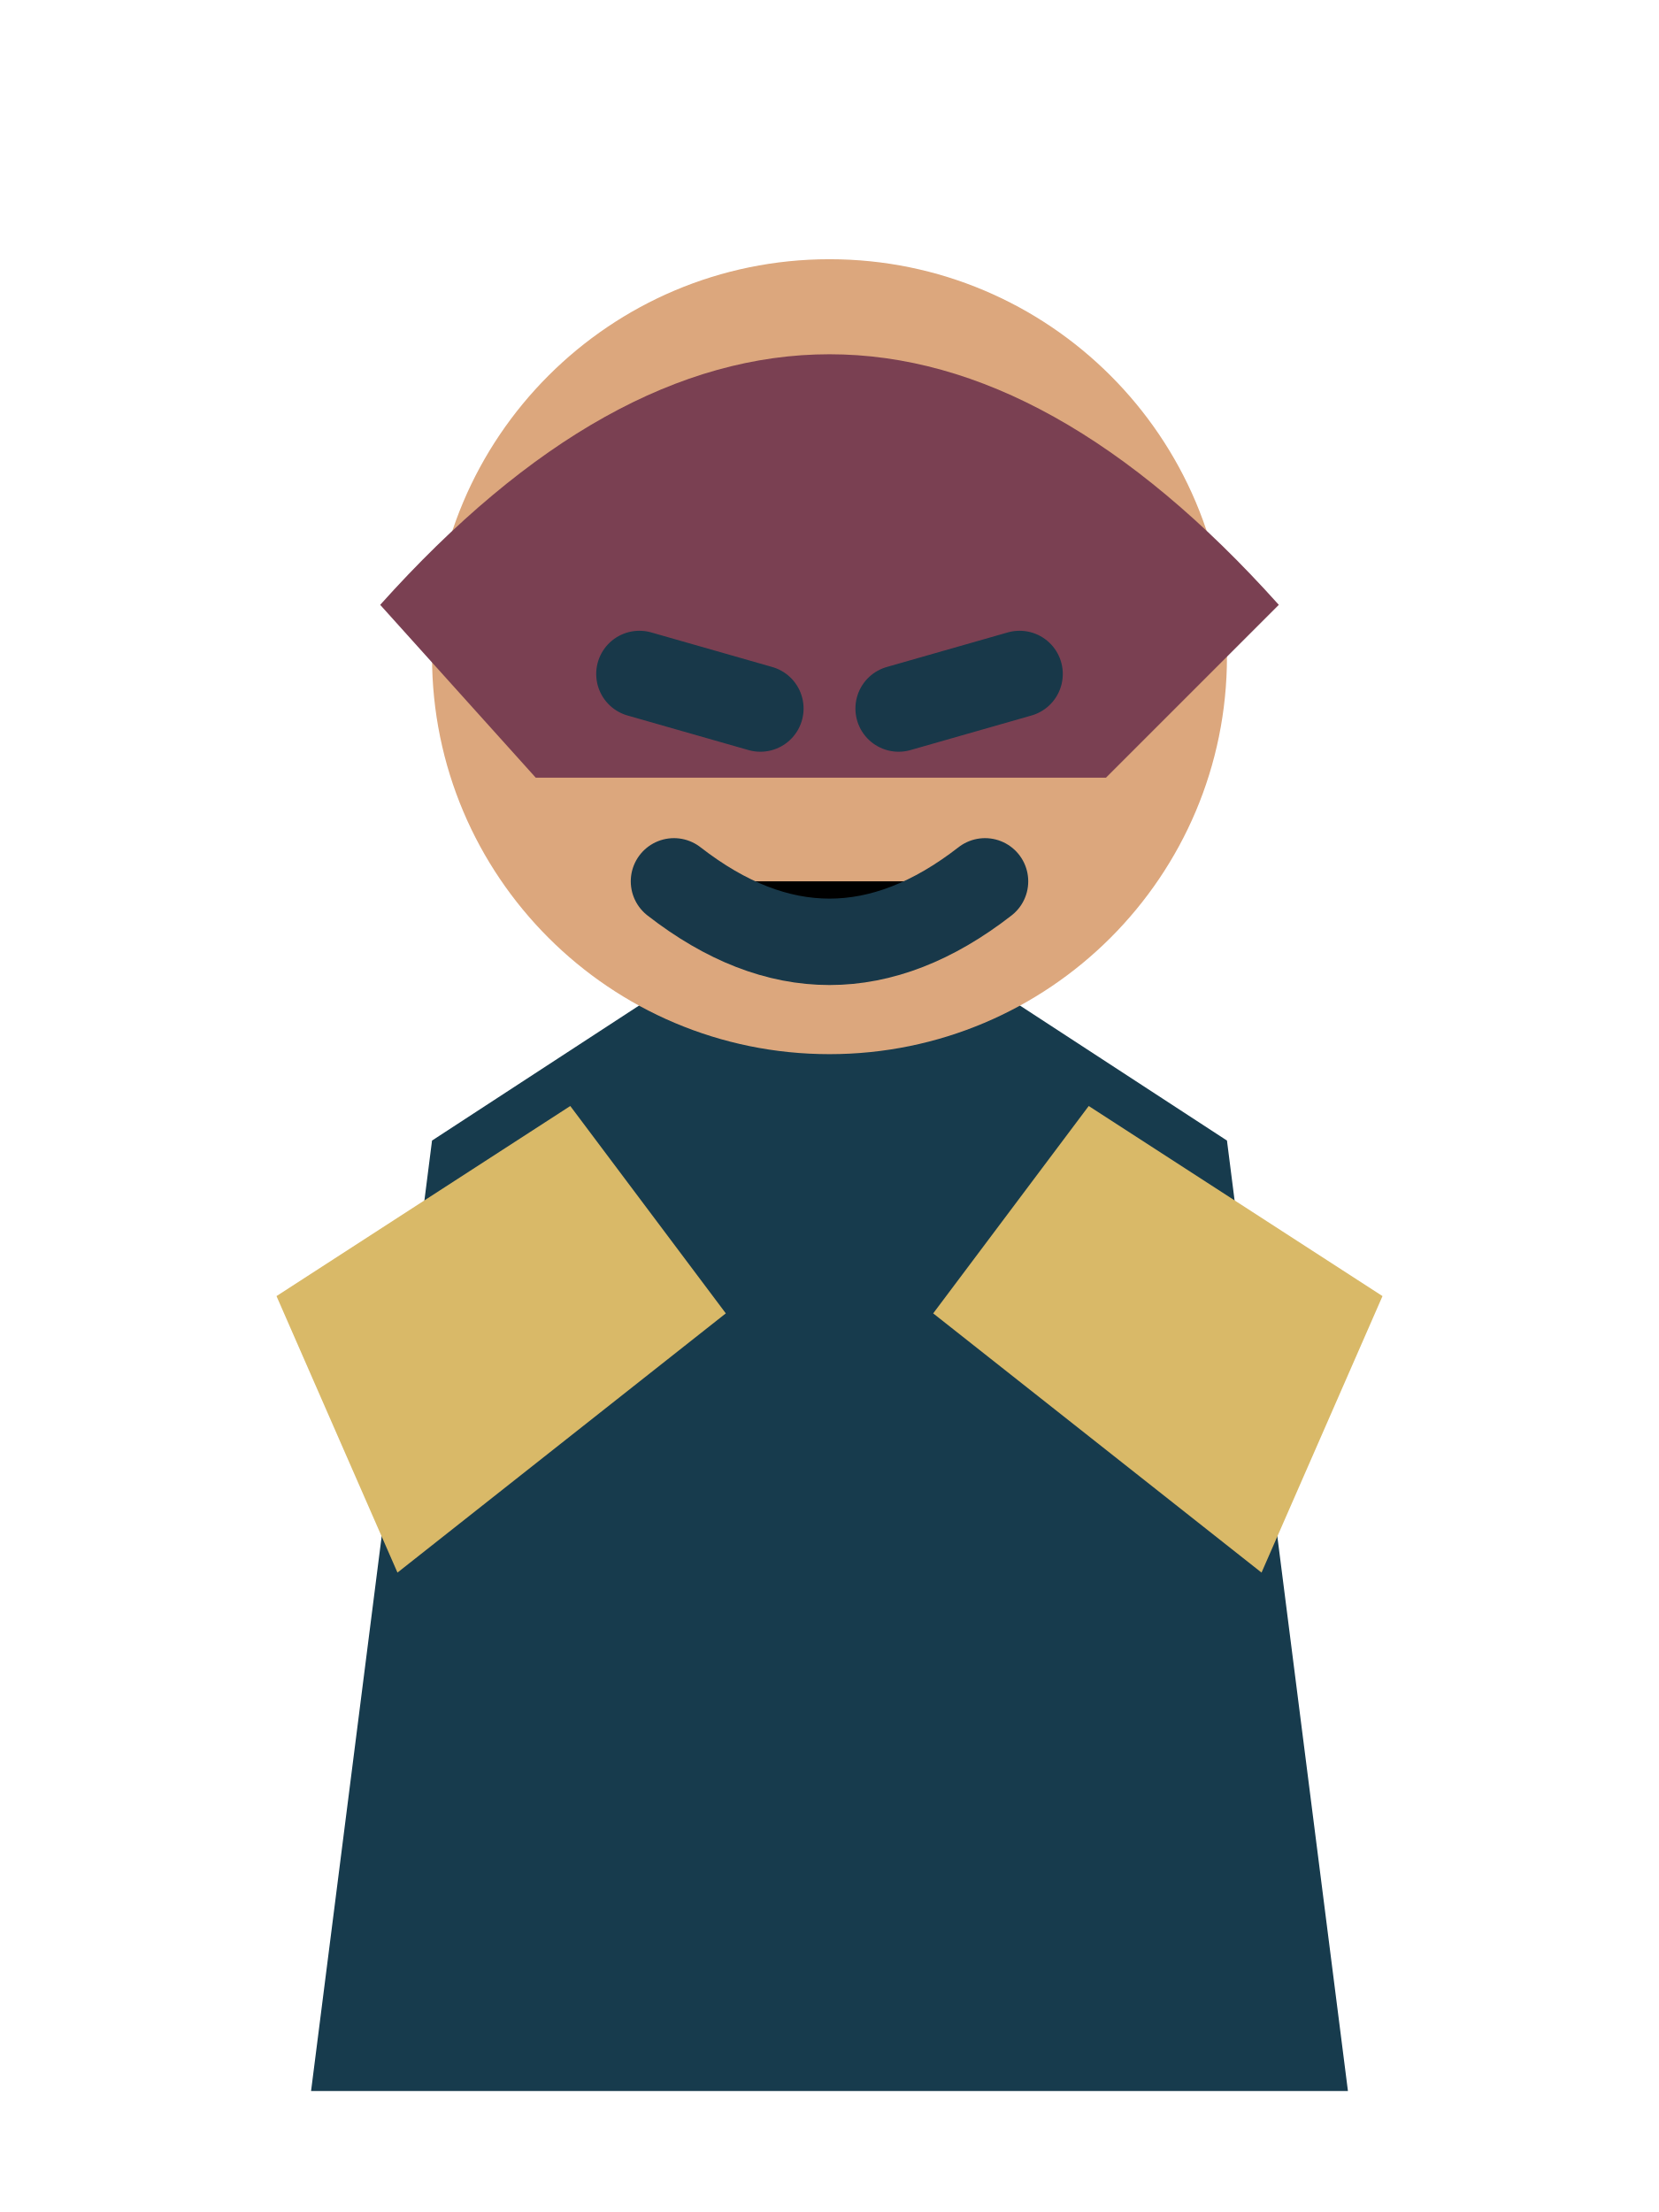
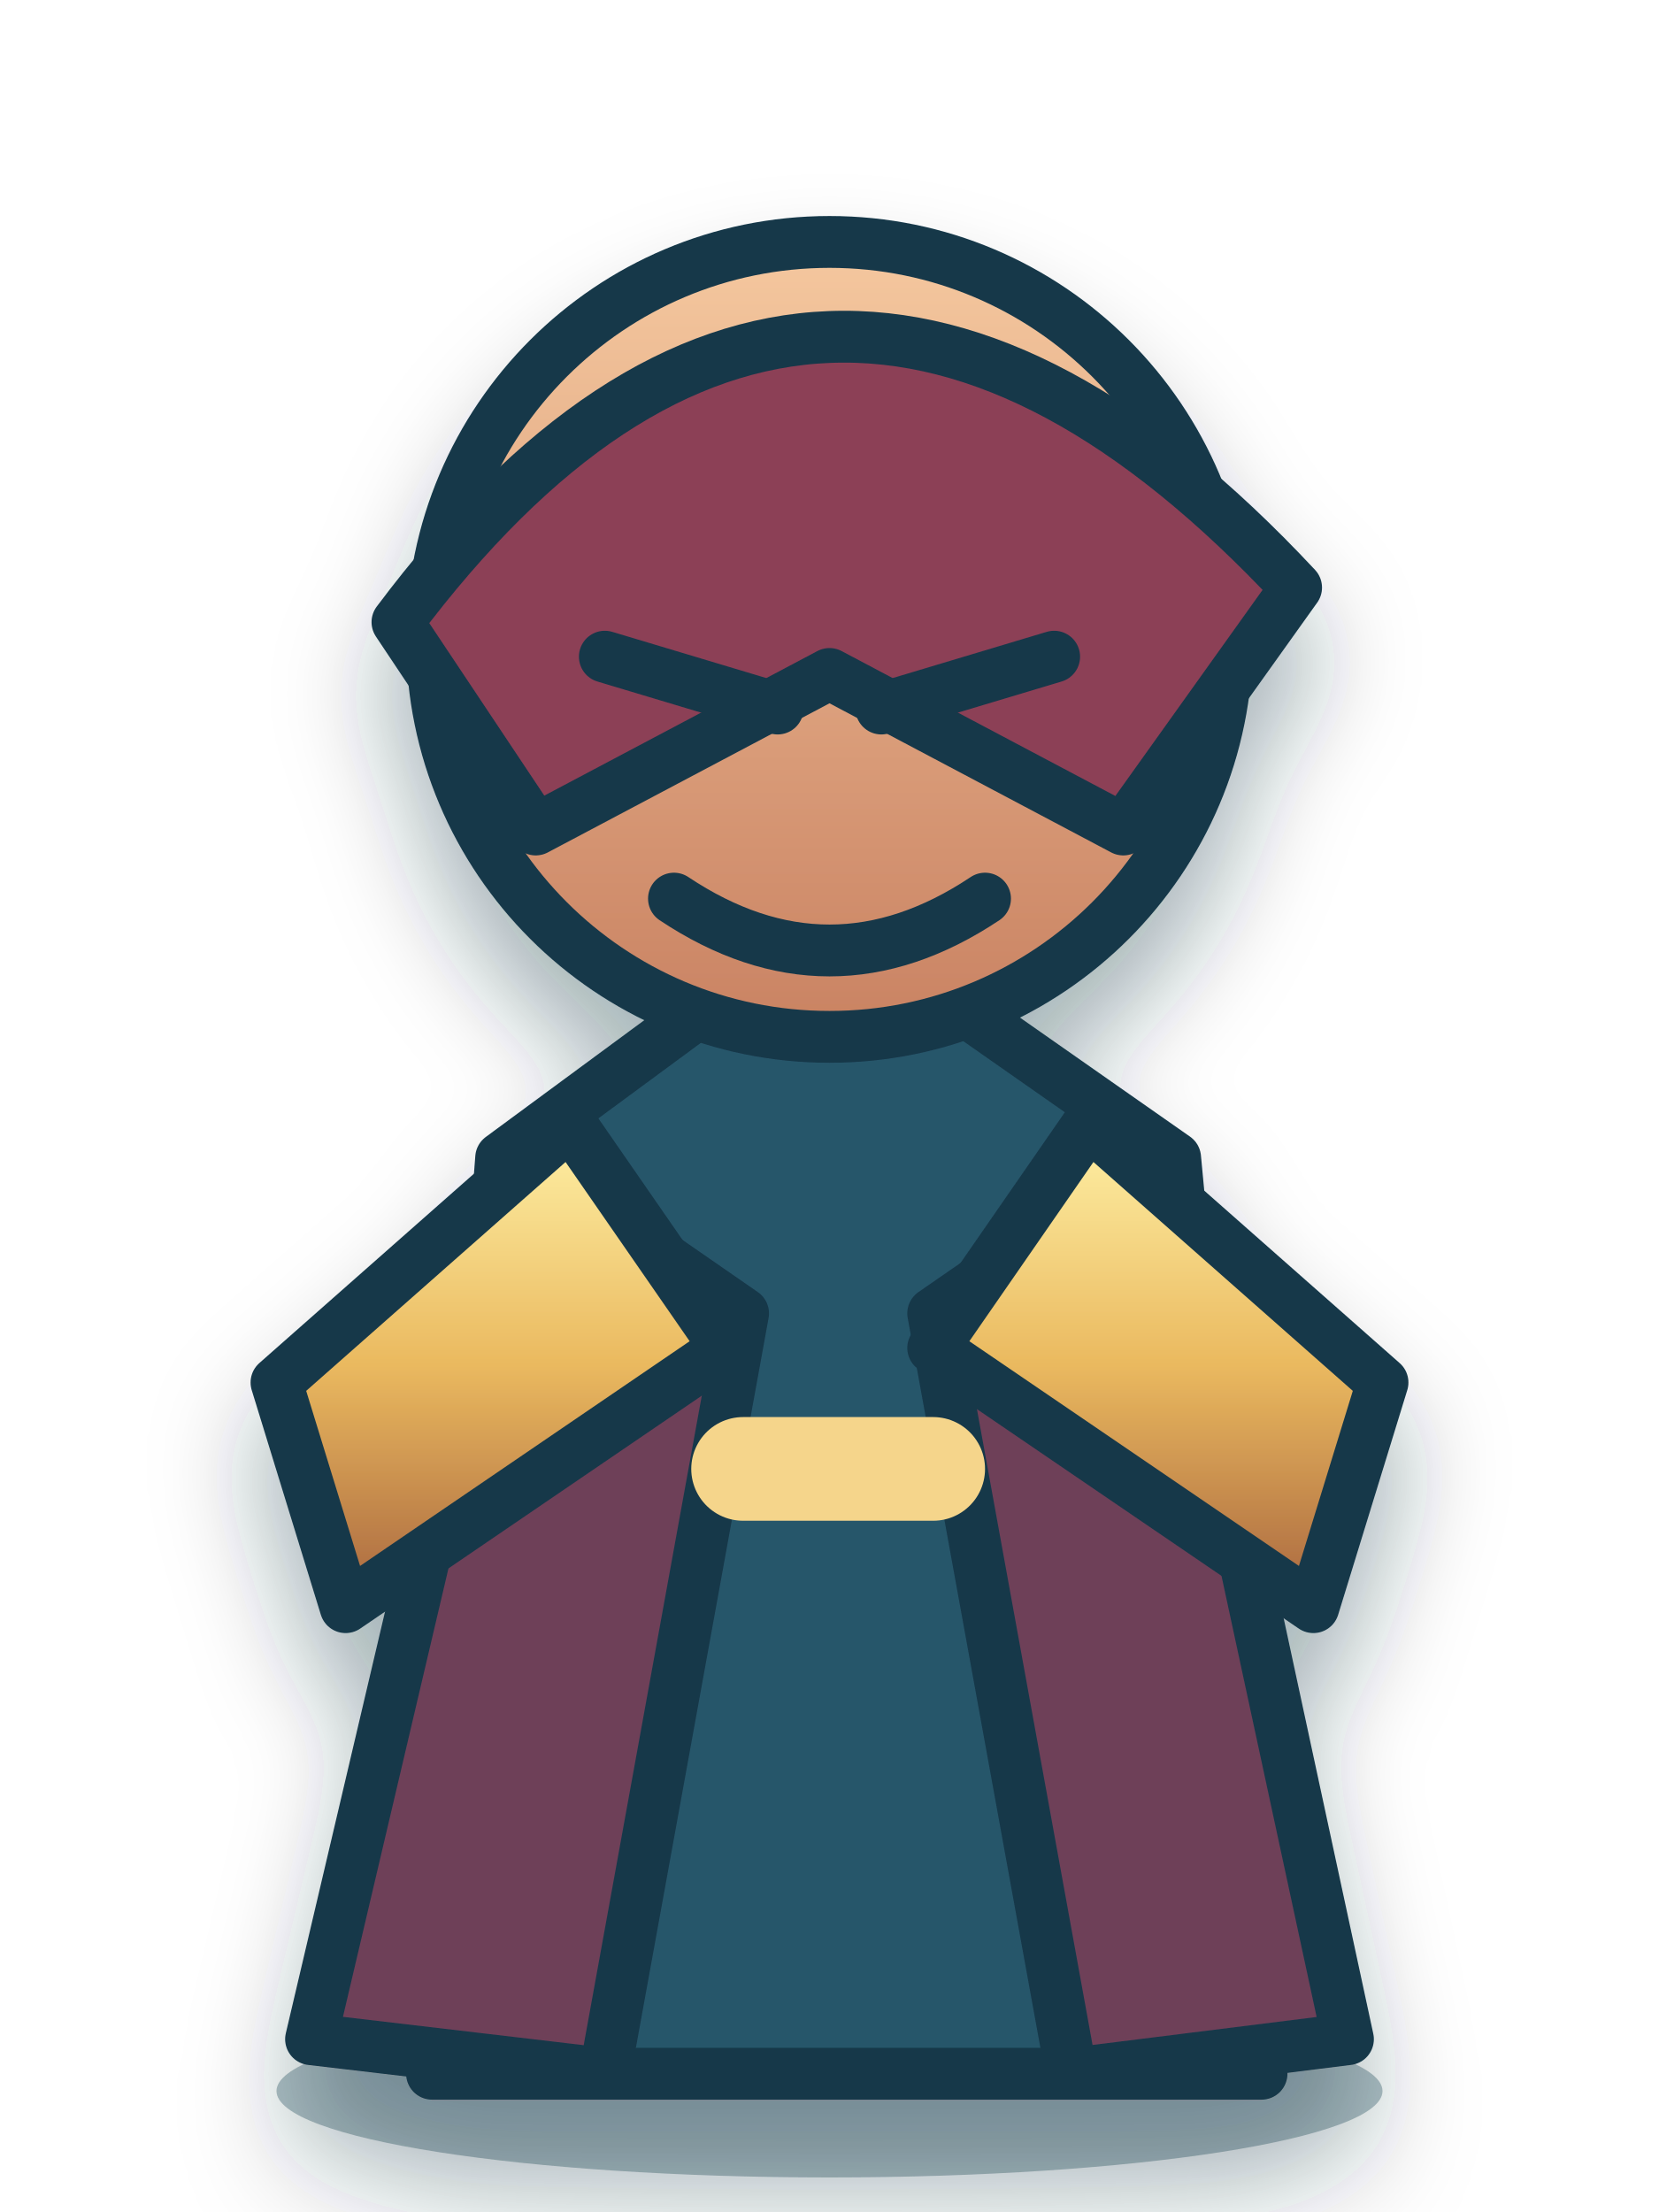
- <svg xmlns="http://www.w3.org/2000/svg" viewBox="0 0 96 128">
-   <path fill="#173b4d" d="M18 121l7-55 23-15 23 15 7 55z" />
-   <circle cx="48" cy="38" r="23" fill="#dca77d" />
-   <path fill="#7a4052" d="M22 35Q48 6 74 35L64 45H31z" />
-   <path stroke="#183849" stroke-width="5" stroke-linecap="round" d="M37 39l7 2m15-2l-7 2M39 51q9 7 18 0" />
-   <path fill="#d9b968" d="M16 75l17-11 9 12-19 15zm64 0L63 64l-9 12 19 15z" />
+ <svg xmlns="http://www.w3.org/2000/svg" width="96" height="128" viewBox="0 0 96 128">
+   <defs>
+     <linearGradient id="skin" x2="0" y2="1">
+       <stop stop-color="#f5c89f" />
+       <stop offset="1" stop-color="#c98262" />
+     </linearGradient>
+     <linearGradient id="gold" x2="0" y2="1">
+       <stop stop-color="#fff1a6" />
+       <stop offset=".5" stop-color="#eab95f" />
+       <stop offset="1" stop-color="#a8653e" />
+     </linearGradient>
+     <filter id="shadow" x="-30%" y="-30%" width="160%" height="170%">
+       <feDropShadow dx="0" dy="4" stdDeviation="3" flood-color="#102c3b" flood-opacity=".35" />
+     </filter>
+   </defs>
+   <g stroke="#17384a" stroke-width="3" stroke-linecap="round" stroke-linejoin="round" filter="url(#shadow)">
+     <ellipse cx="48" cy="121" rx="32" ry="5" fill="#102c3b" opacity=".3" stroke="none" />
+     <path d="m25 120 4-53 19-14 20 14 5 53Z" fill="#28566b" />
+     <path d="m18 118 12-51 13 9-8 44Zm60 0L67 67l-13 9 8 44Z" fill="#6e4059" />
+     <circle cx="48" cy="37" r="23" fill="url(#skin)" />
+     <path d="M23 36Q47 4 75 34L65 48 48 39 31 48Z" fill="#8c3f56" />
+     <path d="M25 34h47" stroke="url(#gold)" stroke-width="5" />
+     <path d="m35 38 10 3m16-3-10 3M39 52q9 6 18 0" fill="none" />
+     <path d="M16 80 33 65l9 13-22 15Zm64 0L63 65 54 78l22 15Z" fill="url(#gold)" />
+     <path d="M43 85h11" stroke="#f5d58b" stroke-width="6" />
+   </g>
</svg>
